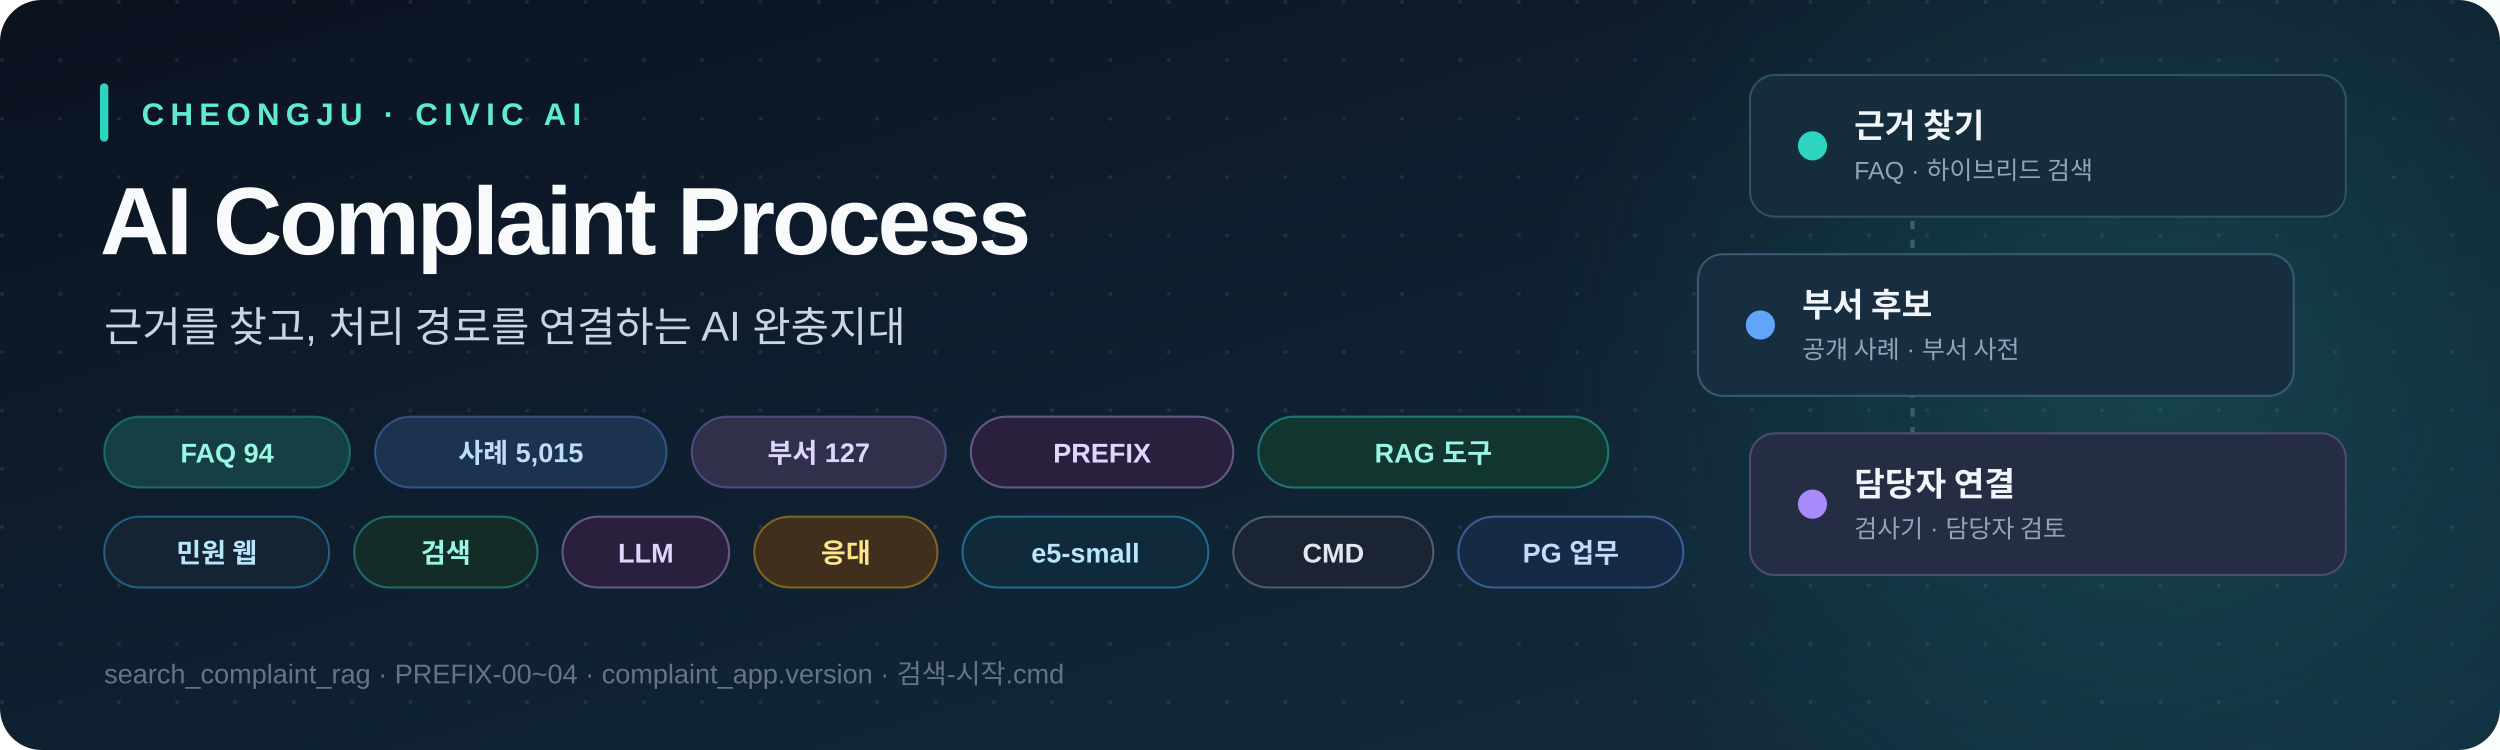
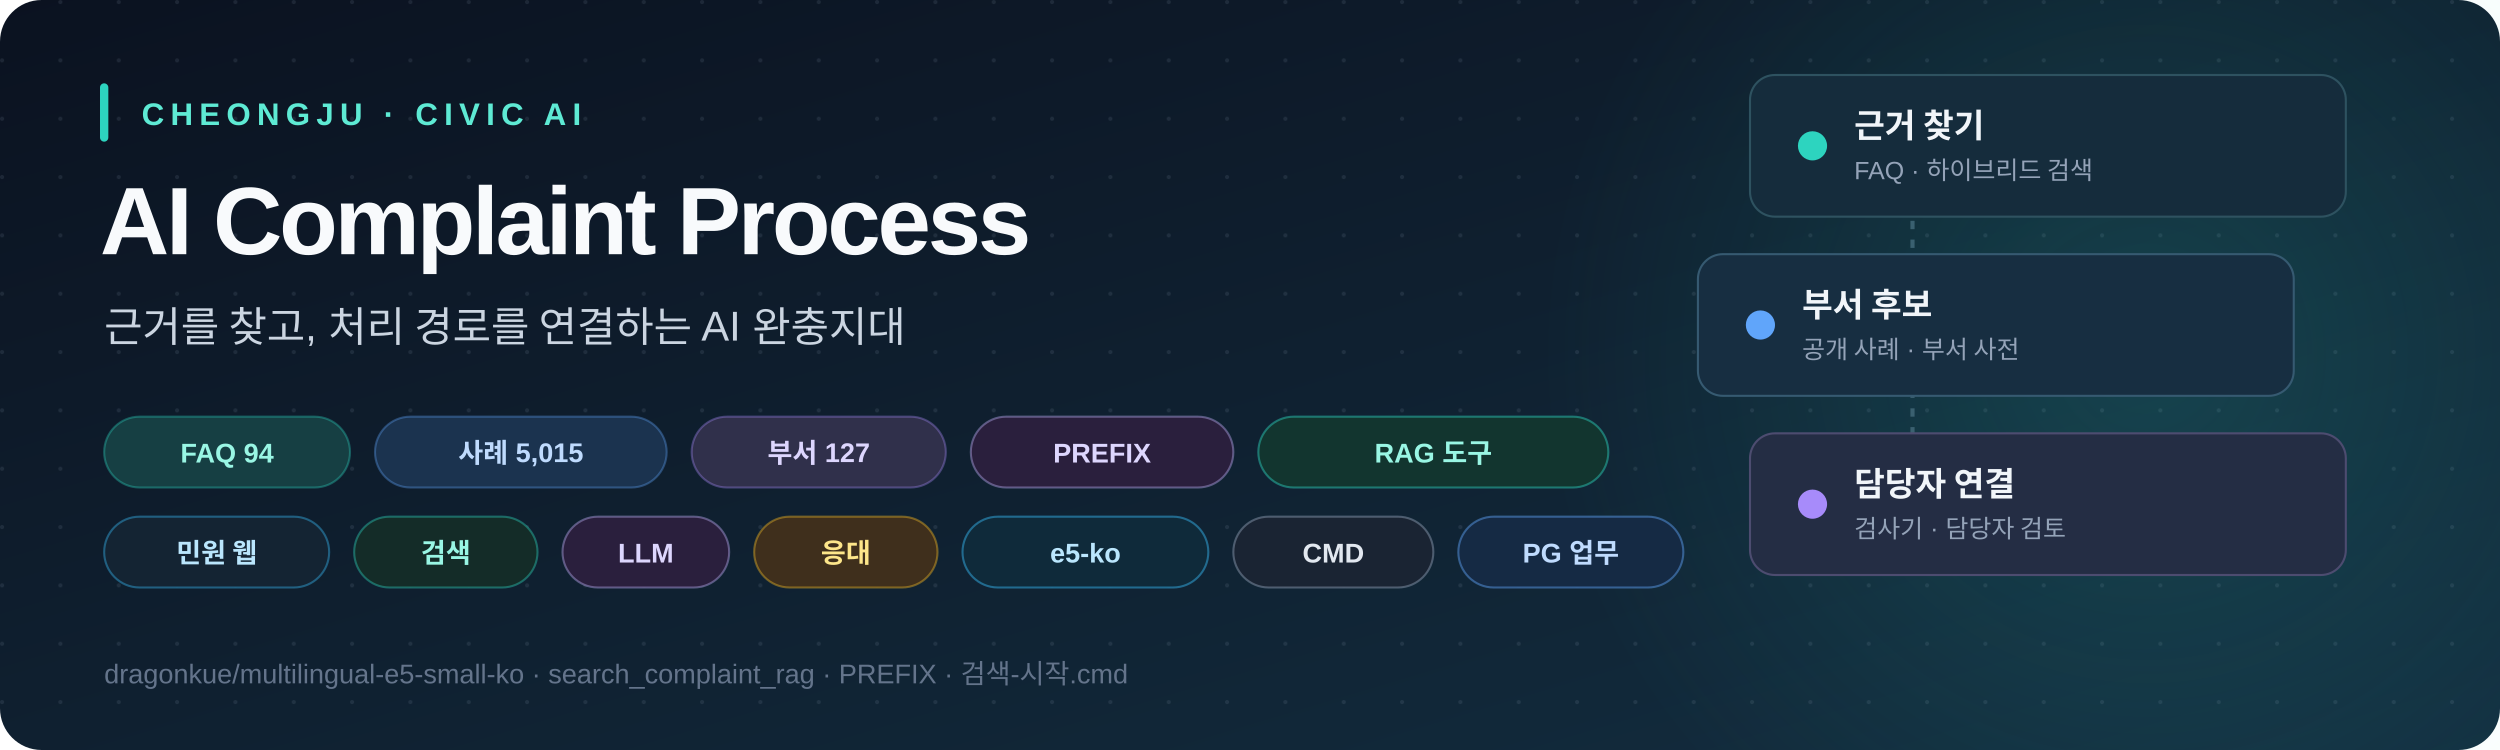
<svg xmlns="http://www.w3.org/2000/svg" width="1200" height="360" viewBox="0 0 1200 360" role="img" aria-labelledby="title description">
  <defs>
    <linearGradient id="background" x1="0" x2="1" y2="1">
      <stop stop-color="#0b1220" />
      <stop offset="1" stop-color="#132e40" />
    </linearGradient>
    <radialGradient id="glow">
      <stop stop-color="#2dd4bf" stop-opacity=".17" />
      <stop offset="1" stop-color="#2dd4bf" stop-opacity="0" />
    </radialGradient>
    <pattern id="grid" width="28" height="28" patternUnits="userSpaceOnUse">
      <circle cx="1" cy="1" r="1" fill="#94a3b8" opacity=".13" />
    </pattern>
  </defs>
  <rect width="1200" height="360" rx="20" fill="url(#background)" />
  <rect width="1200" height="360" rx="20" fill="url(#grid)" />
  <circle cx="1030" cy="170" r="290" fill="url(#glow)" />
  <rect x="48" y="40" width="4" height="28" rx="2" fill="#2dd4bf" />
  <g font-family="Arial, 'Noto Sans KR', sans-serif">
    <text x="68" y="60" fill="#5eead4" font-size="15" font-weight="700" letter-spacing="3">CHEONGJU · CIVIC AI</text>
    <text x="48" y="122" fill="#f8fafc" font-size="46" font-weight="700" letter-spacing="-1.5">AI Complaint Process</text>
    <text x="50" y="164" fill="#cbd5e1" font-size="20">근거를 찾고, 처리 경로를 연결하는 AI 완충지대</text>
    <rect x="50" y="200" width="118" height="34" rx="17" fill="#163f43" stroke="#2dd4bf" stroke-opacity=".35" />
    <text x="109" y="222" fill="#99f6e4" font-size="13" font-weight="700" text-anchor="middle">FAQ 94</text>
    <rect x="180" y="200" width="140" height="34" rx="17" fill="#1b334f" stroke="#60a5fa" stroke-opacity=".35" />
    <text x="250" y="222" fill="#bfdbfe" font-size="13" font-weight="700" text-anchor="middle">사례 5,015</text>
    <rect x="332" y="200" width="122" height="34" rx="17" fill="#30304b" stroke="#a78bfa" stroke-opacity=".35" />
    <text x="393" y="222" fill="#ddd6fe" font-size="13" font-weight="700" text-anchor="middle">부서 127</text>
    <rect x="466" y="200" width="126" height="34" rx="17" fill="#2a1f3d" stroke="#c4b5fd" stroke-opacity=".4" />
    <text x="529" y="222" fill="#ddd6fe" font-size="13" font-weight="700" text-anchor="middle">PREFIX</text>
    <rect x="604" y="200" width="168" height="34" rx="17" fill="#12352f" stroke="#2dd4bf" stroke-opacity=".45" />
    <text x="688" y="222" fill="#99f6e4" font-size="13" font-weight="700" text-anchor="middle">RAG 도구</text>
    <rect x="50" y="248" width="108" height="34" rx="17" fill="#142433" stroke="#38bdf8" stroke-opacity=".4" />
    <text x="104" y="270" fill="#bae6fd" font-size="13" font-weight="700" text-anchor="middle">민원 웹</text>
    <rect x="170" y="248" width="88" height="34" rx="17" fill="#142c28" stroke="#2dd4bf" stroke-opacity=".4" />
    <text x="214" y="270" fill="#99f6e4" font-size="13" font-weight="700" text-anchor="middle">검색</text>
    <rect x="270" y="248" width="80" height="34" rx="17" fill="#2a1f3d" stroke="#c4b5fd" stroke-opacity=".4" />
    <text x="310" y="270" fill="#ddd6fe" font-size="13" font-weight="700" text-anchor="middle">LLM</text>
    <rect x="362" y="248" width="88" height="34" rx="17" fill="#3f2f1c" stroke="#fbbf24" stroke-opacity=".4" />
    <text x="406" y="270" fill="#fde68a" font-size="13" font-weight="700" text-anchor="middle">응대</text>
    <rect x="462" y="248" width="118" height="34" rx="17" fill="#0f2a3a" stroke="#38bdf8" stroke-opacity=".45" />
-     <text x="521" y="270" fill="#bae6fd" font-size="13" font-weight="700" text-anchor="middle">e5-small</text>
+     <text x="521" y="270" fill="#bae6fd" font-size="13" font-weight="700" text-anchor="middle">e5-ko</text>
    <rect x="592" y="248" width="96" height="34" rx="17" fill="#1a2433" stroke="#94a3b8" stroke-opacity=".45" />
    <text x="640" y="270" fill="#e2e8f0" font-size="13" font-weight="700" text-anchor="middle">CMD</text>
    <rect x="700" y="248" width="108" height="34" rx="17" fill="#152a44" stroke="#60a5fa" stroke-opacity=".45" />
    <text x="754" y="270" fill="#bfdbfe" font-size="13" font-weight="700" text-anchor="middle">PG 업무</text>
    <path d="M918 88V250" stroke="#3a6070" stroke-width="2" stroke-dasharray="4 5" />
    <rect x="840" y="36" width="286" height="68" rx="12" fill="#152c3c" stroke="#2e5260" />
    <circle cx="870" cy="70" r="7" fill="#2dd4bf" />
    <text x="890" y="66" fill="#f1f5f9" font-size="16" font-weight="700">근거 찾기</text>
    <text x="890" y="86" fill="#94a3b8" font-size="12">FAQ · 하이브리드 검색</text>
    <rect x="815" y="122" width="286" height="68" rx="12" fill="#172e41" stroke="#365a71" />
    <circle cx="845" cy="156" r="7" fill="#60a5fa" />
    <text x="865" y="152" fill="#f1f5f9" font-size="16" font-weight="700">부서 후보</text>
    <text x="865" y="172" fill="#94a3b8" font-size="12">공개 사례 · 부서 사전</text>
    <rect x="840" y="208" width="286" height="68" rx="12" fill="#242d44" stroke="#4d4c70" />
    <circle cx="870" cy="242" r="7" fill="#a78bfa" />
    <text x="890" y="238" fill="#f1f5f9" font-size="16" font-weight="700">담당자 연결</text>
    <text x="890" y="258" fill="#94a3b8" font-size="12">검사기 · 담당자 검토</text>
-     <text x="50" y="328" fill="#64748b" font-size="13">search_complaint_rag · PREFIX-00~04 · complaint_app.version · 검색-시작.cmd</text>
+     <text x="50" y="328" fill="#64748b" font-size="13">dragonkue/multilingual-e5-small-ko · search_complaint_rag · PREFIX · 검색-시작.cmd</text>
  </g>
</svg>
